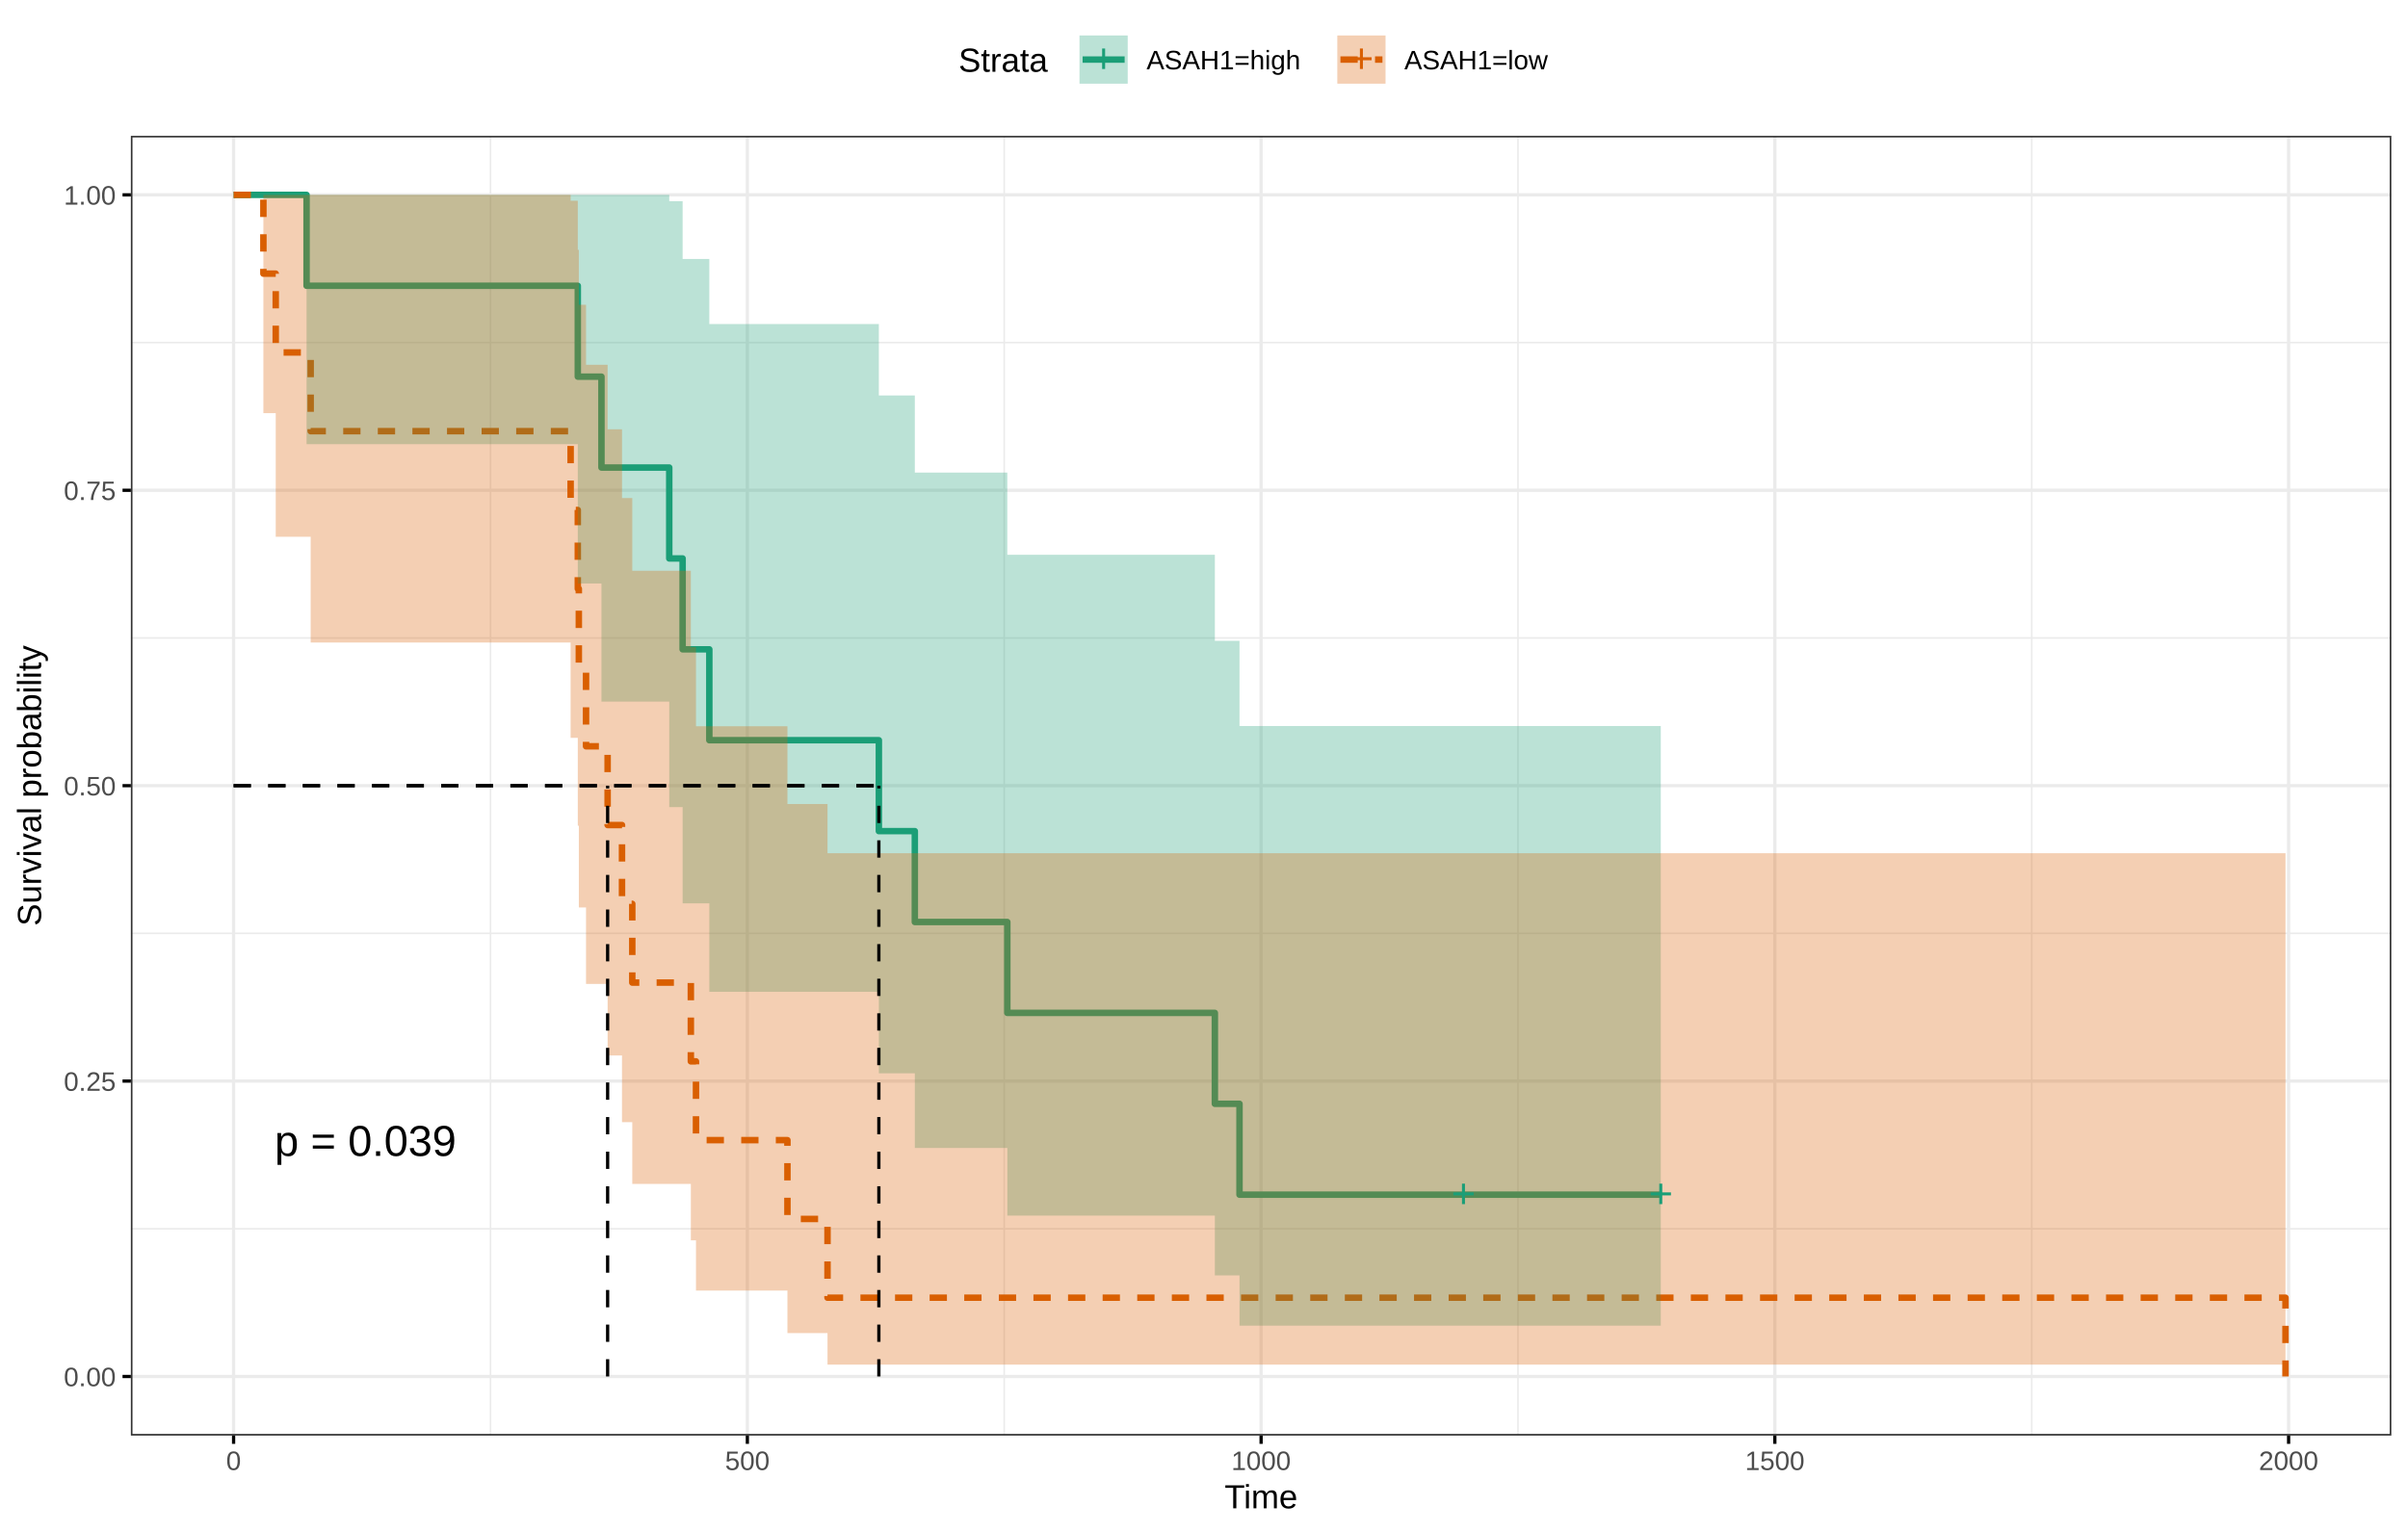
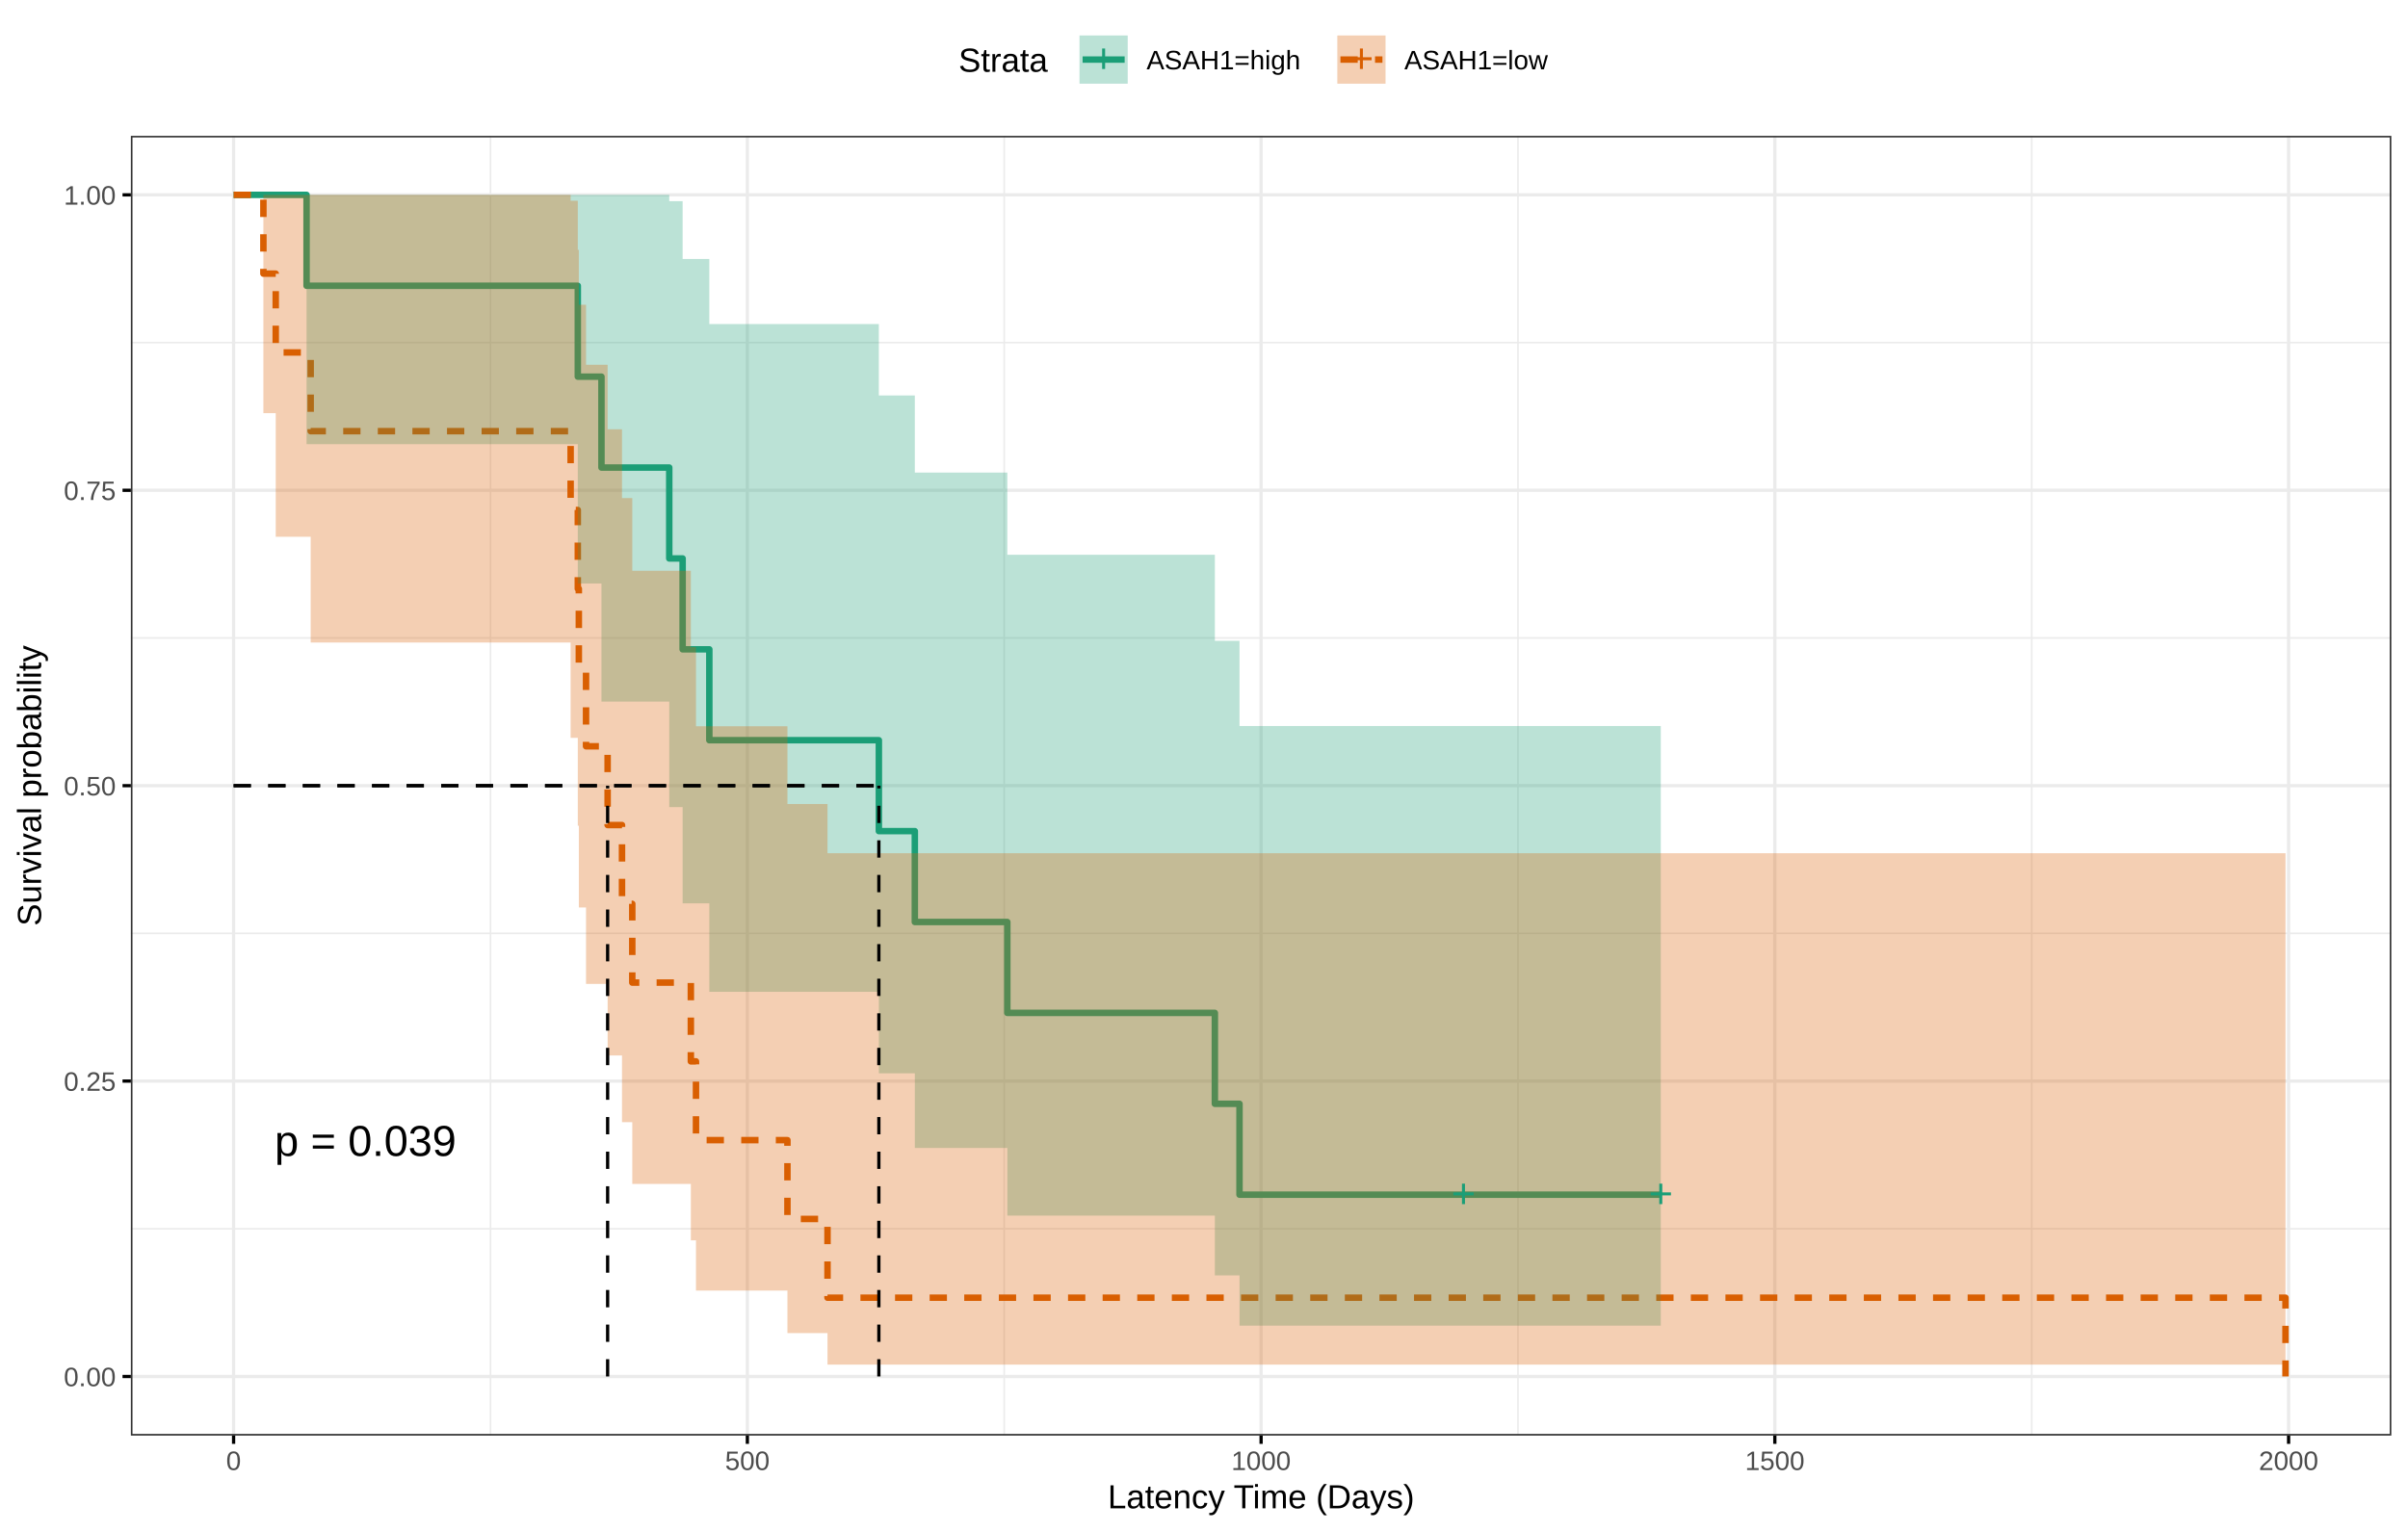
<svg xmlns="http://www.w3.org/2000/svg" class="svglite" width="792.00pt" height="504.00pt" viewBox="0 0 792.00 504.00">
  <defs>
    <style type="text/css">
    .svglite line, .svglite polyline, .svglite polygon, .svglite path, .svglite rect, .svglite circle {
      fill: none;
      stroke: #000000;
      stroke-linecap: round;
      stroke-linejoin: round;
      stroke-miterlimit: 10.00;
    }
    .svglite text {
      white-space: pre;
    }
  </style>
  </defs>
  <rect width="100%" height="100%" style="stroke: none; fill: #FFFFFF;" />
  <defs>
    <clipPath id="cpMC4wMHw3OTIuMDB8MC4wMHw1MDQuMDA=">
      <rect x="0.00" y="0.00" width="792.00" height="504.00" />
    </clipPath>
  </defs>
  <g clip-path="url(#cpMC4wMHw3OTIuMDB8MC4wMHw1MDQuMDA=)">
    <rect x="0.00" y="0.00" width="792.00" height="504.00" style="stroke-width: 1.07; stroke: #FFFFFF; fill: #FFFFFF;" />
  </g>
  <defs>
    <clipPath id="cpNDMuMDR8Nzg2LjUyfDQ0LjY4fDQ3Mi4yOQ==">
      <rect x="43.04" y="44.68" width="743.48" height="427.62" />
    </clipPath>
  </defs>
  <g clip-path="url(#cpNDMuMDR8Nzg2LjUyfDQ0LjY4fDQ3Mi4yOQ==)">
    <rect x="43.04" y="44.68" width="743.48" height="427.62" style="stroke-width: 1.07; stroke: none; fill: #FFFFFF;" />
    <polyline points="43.04,404.26 786.52,404.26 " style="stroke-width: 0.53; stroke: #EBEBEB; stroke-linecap: butt;" />
    <polyline points="43.04,307.08 786.52,307.08 " style="stroke-width: 0.53; stroke: #EBEBEB; stroke-linecap: butt;" />
    <polyline points="43.04,209.89 786.52,209.89 " style="stroke-width: 0.53; stroke: #EBEBEB; stroke-linecap: butt;" />
    <polyline points="43.04,112.71 786.52,112.71 " style="stroke-width: 0.53; stroke: #EBEBEB; stroke-linecap: butt;" />
    <polyline points="161.32,472.29 161.32,44.68 " style="stroke-width: 0.53; stroke: #EBEBEB; stroke-linecap: butt;" />
    <polyline points="330.29,472.29 330.29,44.68 " style="stroke-width: 0.53; stroke: #EBEBEB; stroke-linecap: butt;" />
    <polyline points="499.27,472.29 499.27,44.68 " style="stroke-width: 0.53; stroke: #EBEBEB; stroke-linecap: butt;" />
    <polyline points="668.24,472.29 668.24,44.68 " style="stroke-width: 0.53; stroke: #EBEBEB; stroke-linecap: butt;" />
    <polyline points="43.04,452.86 786.52,452.86 " style="stroke-width: 1.07; stroke: #EBEBEB; stroke-linecap: butt;" />
    <polyline points="43.04,355.67 786.52,355.67 " style="stroke-width: 1.07; stroke: #EBEBEB; stroke-linecap: butt;" />
    <polyline points="43.04,258.49 786.52,258.49 " style="stroke-width: 1.07; stroke: #EBEBEB; stroke-linecap: butt;" />
    <polyline points="43.04,161.30 786.52,161.30 " style="stroke-width: 1.07; stroke: #EBEBEB; stroke-linecap: butt;" />
    <polyline points="43.04,64.11 786.52,64.11 " style="stroke-width: 1.07; stroke: #EBEBEB; stroke-linecap: butt;" />
    <polyline points="76.83,472.29 76.83,44.68 " style="stroke-width: 1.07; stroke: #EBEBEB; stroke-linecap: butt;" />
    <polyline points="245.81,472.29 245.81,44.68 " style="stroke-width: 1.07; stroke: #EBEBEB; stroke-linecap: butt;" />
    <polyline points="414.78,472.29 414.78,44.68 " style="stroke-width: 1.07; stroke: #EBEBEB; stroke-linecap: butt;" />
    <polyline points="583.75,472.29 583.75,44.68 " style="stroke-width: 1.07; stroke: #EBEBEB; stroke-linecap: butt;" />
    <polyline points="752.73,472.29 752.73,44.68 " style="stroke-width: 1.07; stroke: #EBEBEB; stroke-linecap: butt;" />
    <polyline points="76.83,64.11 100.83,64.11 100.83,94.02 190.04,94.02 190.04,123.92 197.82,123.92 197.82,153.82 220.12,153.82 220.12,183.73 224.52,183.73 224.52,213.63 233.30,213.63 233.30,243.53 289.06,243.53 289.06,273.44 300.89,273.44 300.89,303.34 331.31,303.34 331.31,333.24 399.57,333.24 399.57,363.15 407.68,363.15 407.68,393.05 481.35,393.05 481.35,393.05 546.24,393.05 546.24,393.05 " style="stroke-width: 2.13; stroke: #1B9E77; stroke-linecap: butt;" />
    <polyline points="76.83,64.11 86.63,64.11 86.63,90.03 90.69,90.03 90.69,115.95 102.18,115.95 102.18,141.86 187.68,141.86 187.68,167.78 190.04,167.78 190.04,193.70 190.38,193.70 190.38,219.61 192.75,219.61 192.75,245.53 199.85,245.53 199.85,271.44 204.58,271.44 204.58,297.36 207.96,297.36 207.96,323.28 227.22,323.28 227.22,349.19 228.91,349.19 228.91,375.11 258.99,375.11 258.99,401.03 272.17,401.03 272.17,426.94 751.71,426.94 751.71,452.86 " style="stroke-width: 2.13; stroke: #D95F02; stroke-dasharray: 5.69,5.69; stroke-linecap: butt;" />
    <polygon points="76.83,64.11 100.83,64.11 100.83,64.11 190.04,64.11 190.04,64.11 197.82,64.11 197.82,64.11 220.12,64.11 220.12,66.18 224.52,66.18 224.52,85.20 233.30,85.20 233.30,106.61 289.06,106.61 289.06,130.11 300.89,130.11 300.89,155.48 331.31,155.48 331.31,182.52 399.57,182.52 399.57,210.83 407.68,210.83 407.68,238.86 481.35,238.86 481.35,238.86 546.24,238.86 546.24,238.86 546.24,436.14 546.24,436.14 481.35,436.14 481.35,436.14 407.68,436.14 407.68,419.61 399.57,419.61 399.57,399.93 331.31,399.93 331.31,377.68 300.89,377.68 300.89,353.12 289.06,353.12 289.06,326.31 233.30,326.31 233.30,297.20 224.52,297.20 224.52,265.54 220.12,265.54 220.12,230.83 197.82,230.83 197.82,191.97 190.04,191.97 190.04,146.13 100.83,146.13 100.83,64.11 76.83,64.11 " style="stroke-width: 0.00; stroke: none; stroke-linecap: butt; fill: #1B9E77; fill-opacity: 0.30;" />
    <polyline points="76.83,64.11 100.83,64.11 100.83,64.11 190.04,64.11 190.04,64.11 197.82,64.11 197.82,64.11 220.12,64.11 220.12,66.18 224.52,66.18 224.52,85.20 233.30,85.20 233.30,106.61 289.06,106.61 289.06,130.11 300.89,130.11 300.89,155.48 331.31,155.48 331.31,182.52 399.57,182.52 399.57,210.83 407.68,210.83 407.68,238.86 481.35,238.86 481.35,238.86 546.24,238.86 546.24,238.86 " style="stroke-width: 1.07; stroke: none; stroke-linecap: butt;" />
    <polyline points="546.24,436.14 546.24,436.14 481.35,436.14 481.35,436.14 407.68,436.14 407.68,419.61 399.57,419.61 399.57,399.93 331.31,399.93 331.31,377.68 300.89,377.68 300.89,353.12 289.06,353.12 289.06,326.31 233.30,326.31 233.30,297.20 224.52,297.20 224.52,265.54 220.12,265.54 220.12,230.83 197.82,230.83 197.82,191.97 190.04,191.97 190.04,146.13 100.83,146.13 100.83,64.11 76.83,64.11 " style="stroke-width: 1.07; stroke: none; stroke-linecap: butt;" />
    <polygon points="76.83,64.11 86.63,64.11 86.63,64.11 90.69,64.11 90.69,64.11 102.18,64.11 102.18,64.11 187.68,64.11 187.68,66.05 190.04,66.05 190.04,82.19 190.38,82.19 190.38,100.27 192.75,100.27 192.75,120.01 199.85,120.01 199.85,141.24 204.58,141.24 204.58,163.86 207.96,163.86 207.96,187.79 227.22,187.79 227.22,212.92 228.91,212.92 228.91,238.94 258.99,238.94 258.99,264.52 272.17,264.52 272.17,280.71 751.71,280.71 751.71,448.96 272.17,448.96 272.17,438.59 258.99,438.59 258.99,424.60 228.91,424.60 228.91,408.07 227.22,408.07 227.22,389.51 207.96,389.51 207.96,369.19 204.58,369.19 204.58,347.25 199.85,347.25 199.85,323.71 192.75,323.71 192.75,298.56 190.38,298.56 190.38,271.66 190.04,271.66 190.04,242.75 187.68,242.75 187.68,211.39 102.18,211.39 102.18,176.60 90.69,176.60 90.69,135.93 86.63,135.93 86.63,64.11 76.83,64.11 " style="stroke-width: 0.00; stroke: none; stroke-linecap: butt; fill: #D95F02; fill-opacity: 0.30;" />
    <polyline points="76.83,64.11 86.63,64.11 86.63,64.11 90.69,64.11 90.69,64.11 102.18,64.11 102.18,64.11 187.68,64.11 187.68,66.05 190.04,66.05 190.04,82.19 190.38,82.19 190.38,100.27 192.75,100.27 192.75,120.01 199.85,120.01 199.85,141.24 204.58,141.24 204.58,163.86 207.96,163.86 207.96,187.79 227.22,187.79 227.22,212.92 228.91,212.92 228.91,238.94 258.99,238.94 258.99,264.52 272.17,264.52 272.17,280.71 751.71,280.71 " style="stroke-width: 1.07; stroke: none; stroke-linecap: butt;" />
    <polyline points="751.71,448.96 272.17,448.96 272.17,438.59 258.99,438.59 258.99,424.60 228.91,424.60 228.91,408.07 227.22,408.07 227.22,389.51 207.96,389.51 207.96,369.19 204.58,369.19 204.58,347.25 199.85,347.25 199.85,323.71 192.75,323.71 192.75,298.56 190.38,298.56 190.38,271.66 190.04,271.66 190.04,242.75 187.68,242.75 187.68,211.39 102.18,211.39 102.18,176.60 90.69,176.60 90.69,135.93 86.63,135.93 86.63,64.11 76.83,64.11 " style="stroke-width: 1.07; stroke: none; stroke-linecap: butt;" />
    <text x="481.35" y="397.36" text-anchor="middle" style="font-size: 13.75px;fill: #1B9E77; font-family: &quot;Arimo&quot;;" textLength="11.51px" lengthAdjust="spacingAndGlyphs">+</text>
    <text x="546.24" y="397.36" text-anchor="middle" style="font-size: 13.75px;fill: #1B9E77; font-family: &quot;Arimo&quot;;" textLength="11.51px" lengthAdjust="spacingAndGlyphs">+</text>
    <text x="90.33" y="380.29" style="font-size: 14.23px; font-family: &quot;Arimo&quot;;" textLength="70.71px" lengthAdjust="spacingAndGlyphs">p = 0.039</text>
    <line x1="76.83" y1="258.49" x2="289.06" y2="258.49" style="stroke-width: 1.07; stroke-dasharray: 5.69,5.69; stroke-linecap: butt;" />
    <line x1="76.83" y1="258.49" x2="289.06" y2="258.49" style="stroke-width: 1.07; stroke-dasharray: 5.69,5.69; stroke-linecap: butt;" />
    <line x1="289.06" y1="452.86" x2="289.06" y2="258.49" style="stroke-width: 1.07; stroke-dasharray: 5.69,5.69; stroke-linecap: butt;" />
    <line x1="199.85" y1="452.86" x2="199.85" y2="258.49" style="stroke-width: 1.07; stroke-dasharray: 5.69,5.69; stroke-linecap: butt;" />
    <rect x="43.04" y="44.68" width="743.48" height="427.62" style="stroke-width: 1.07; stroke: #333333;" />
  </g>
  <g clip-path="url(#cpMC4wMHw3OTIuMDB8MC4wMHw1MDQuMDA=)">
    <text x="38.11" y="456.07" text-anchor="end" style="font-size: 8.80px;fill: #4D4D4D; font-family: &quot;Arimo&quot;;" textLength="19.58px" lengthAdjust="spacingAndGlyphs">0.00</text>
    <text x="38.11" y="358.88" text-anchor="end" style="font-size: 8.80px;fill: #4D4D4D; font-family: &quot;Arimo&quot;;" textLength="19.58px" lengthAdjust="spacingAndGlyphs">0.25</text>
    <text x="38.11" y="261.69" text-anchor="end" style="font-size: 8.80px;fill: #4D4D4D; font-family: &quot;Arimo&quot;;" textLength="19.58px" lengthAdjust="spacingAndGlyphs">0.50</text>
    <text x="38.11" y="164.51" text-anchor="end" style="font-size: 8.80px;fill: #4D4D4D; font-family: &quot;Arimo&quot;;" textLength="19.58px" lengthAdjust="spacingAndGlyphs">0.75</text>
    <text x="38.11" y="67.32" text-anchor="end" style="font-size: 8.80px;fill: #4D4D4D; font-family: &quot;Arimo&quot;;" textLength="19.58px" lengthAdjust="spacingAndGlyphs">1.00</text>
    <polyline points="40.30,452.86 43.04,452.86 " style="stroke-width: 1.07; stroke-linecap: butt;" />
    <polyline points="40.30,355.67 43.04,355.67 " style="stroke-width: 1.07; stroke-linecap: butt;" />
    <polyline points="40.30,258.49 43.04,258.49 " style="stroke-width: 1.07; stroke-linecap: butt;" />
    <polyline points="40.30,161.30 43.04,161.30 " style="stroke-width: 1.07; stroke-linecap: butt;" />
    <polyline points="40.30,64.11 43.04,64.11 " style="stroke-width: 1.07; stroke-linecap: butt;" />
    <polyline points="76.83,475.03 76.83,472.29 " style="stroke-width: 1.07; stroke-linecap: butt;" />
    <polyline points="245.81,475.03 245.81,472.29 " style="stroke-width: 1.07; stroke-linecap: butt;" />
    <polyline points="414.78,475.03 414.78,472.29 " style="stroke-width: 1.07; stroke-linecap: butt;" />
    <polyline points="583.75,475.03 583.75,472.29 " style="stroke-width: 1.07; stroke-linecap: butt;" />
    <polyline points="752.73,475.03 752.73,472.29 " style="stroke-width: 1.07; stroke-linecap: butt;" />
    <text x="76.83" y="483.64" text-anchor="middle" style="font-size: 8.80px;fill: #4D4D4D; font-family: &quot;Arimo&quot;;" textLength="5.59px" lengthAdjust="spacingAndGlyphs">0</text>
    <text x="245.81" y="483.64" text-anchor="middle" style="font-size: 8.80px;fill: #4D4D4D; font-family: &quot;Arimo&quot;;" textLength="16.78px" lengthAdjust="spacingAndGlyphs">500</text>
    <text x="414.78" y="483.64" text-anchor="middle" style="font-size: 8.80px;fill: #4D4D4D; font-family: &quot;Arimo&quot;;" textLength="22.38px" lengthAdjust="spacingAndGlyphs">1000</text>
    <text x="583.75" y="483.64" text-anchor="middle" style="font-size: 8.80px;fill: #4D4D4D; font-family: &quot;Arimo&quot;;" textLength="22.38px" lengthAdjust="spacingAndGlyphs">1500</text>
    <text x="752.73" y="483.64" text-anchor="middle" style="font-size: 8.80px;fill: #4D4D4D; font-family: &quot;Arimo&quot;;" textLength="22.38px" lengthAdjust="spacingAndGlyphs">2000</text>
-     <text x="414.78" y="496.23" text-anchor="middle" style="font-size: 11.00px; font-family: &quot;Arimo&quot;;" textLength="26.92px" lengthAdjust="spacingAndGlyphs">Time</text>
+     <text x="414.78" y="496.23" text-anchor="middle" style="font-size: 11.00px; font-family: &quot;Arimo&quot;;" textLength="113.43px" lengthAdjust="spacingAndGlyphs">Latency Time (Days)</text>
    <text transform="translate(13.50,258.49) rotate(-90)" text-anchor="middle" style="font-size: 11.00px; font-family: &quot;Arimo&quot;;" textLength="106.55px" lengthAdjust="spacingAndGlyphs">Survival probability</text>
    <rect x="309.78" y="5.48" width="210.00" height="28.24" style="stroke-width: 1.07; stroke: none; fill: #FFFFFF;" />
    <text x="315.26" y="23.61" style="font-size: 11.00px; font-family: &quot;Arimo&quot;;" textLength="33.61px" lengthAdjust="spacingAndGlyphs">Strata</text>
    <rect x="354.35" y="10.96" width="17.28" height="17.28" style="stroke-width: 1.07; stroke: none; fill: #FFFFFF;" />
    <line x1="356.07" y1="19.60" x2="369.90" y2="19.60" style="stroke-width: 2.13; stroke: #1B9E77; stroke-linecap: butt;" />
    <rect x="355.05" y="11.67" width="15.86" height="15.86" style="stroke-width: 1.07; stroke: none; stroke-linecap: butt; stroke-linejoin: miter; fill: #1B9E77; fill-opacity: 0.30;" />
    <text x="362.99" y="23.90" text-anchor="middle" style="font-size: 13.75px;fill: #1B9E77; font-family: &quot;Arimo&quot;;" textLength="11.51px" lengthAdjust="spacingAndGlyphs">+</text>
    <rect x="439.14" y="10.96" width="17.28" height="17.28" style="stroke-width: 1.07; stroke: none; fill: #FFFFFF;" />
    <line x1="440.87" y1="19.60" x2="454.69" y2="19.60" style="stroke-width: 2.13; stroke: #D95F02; stroke-dasharray: 5.69,5.69; stroke-linecap: butt;" />
    <rect x="439.85" y="11.67" width="15.86" height="15.86" style="stroke-width: 1.07; stroke: none; stroke-linecap: butt; stroke-linejoin: miter; fill: #D95F02; fill-opacity: 0.30;" />
    <text x="447.78" y="23.90" text-anchor="middle" style="font-size: 13.75px;fill: #D95F02; font-family: &quot;Arimo&quot;;" textLength="11.51px" lengthAdjust="spacingAndGlyphs">+</text>
    <text x="377.11" y="22.81" style="font-size: 8.80px; font-family: &quot;Arimo&quot;;" textLength="56.56px" lengthAdjust="spacingAndGlyphs">ASAH1=high</text>
    <text x="461.90" y="22.81" style="font-size: 8.80px; font-family: &quot;Arimo&quot;;" textLength="52.40px" lengthAdjust="spacingAndGlyphs">ASAH1=low</text>
  </g>
</svg>
